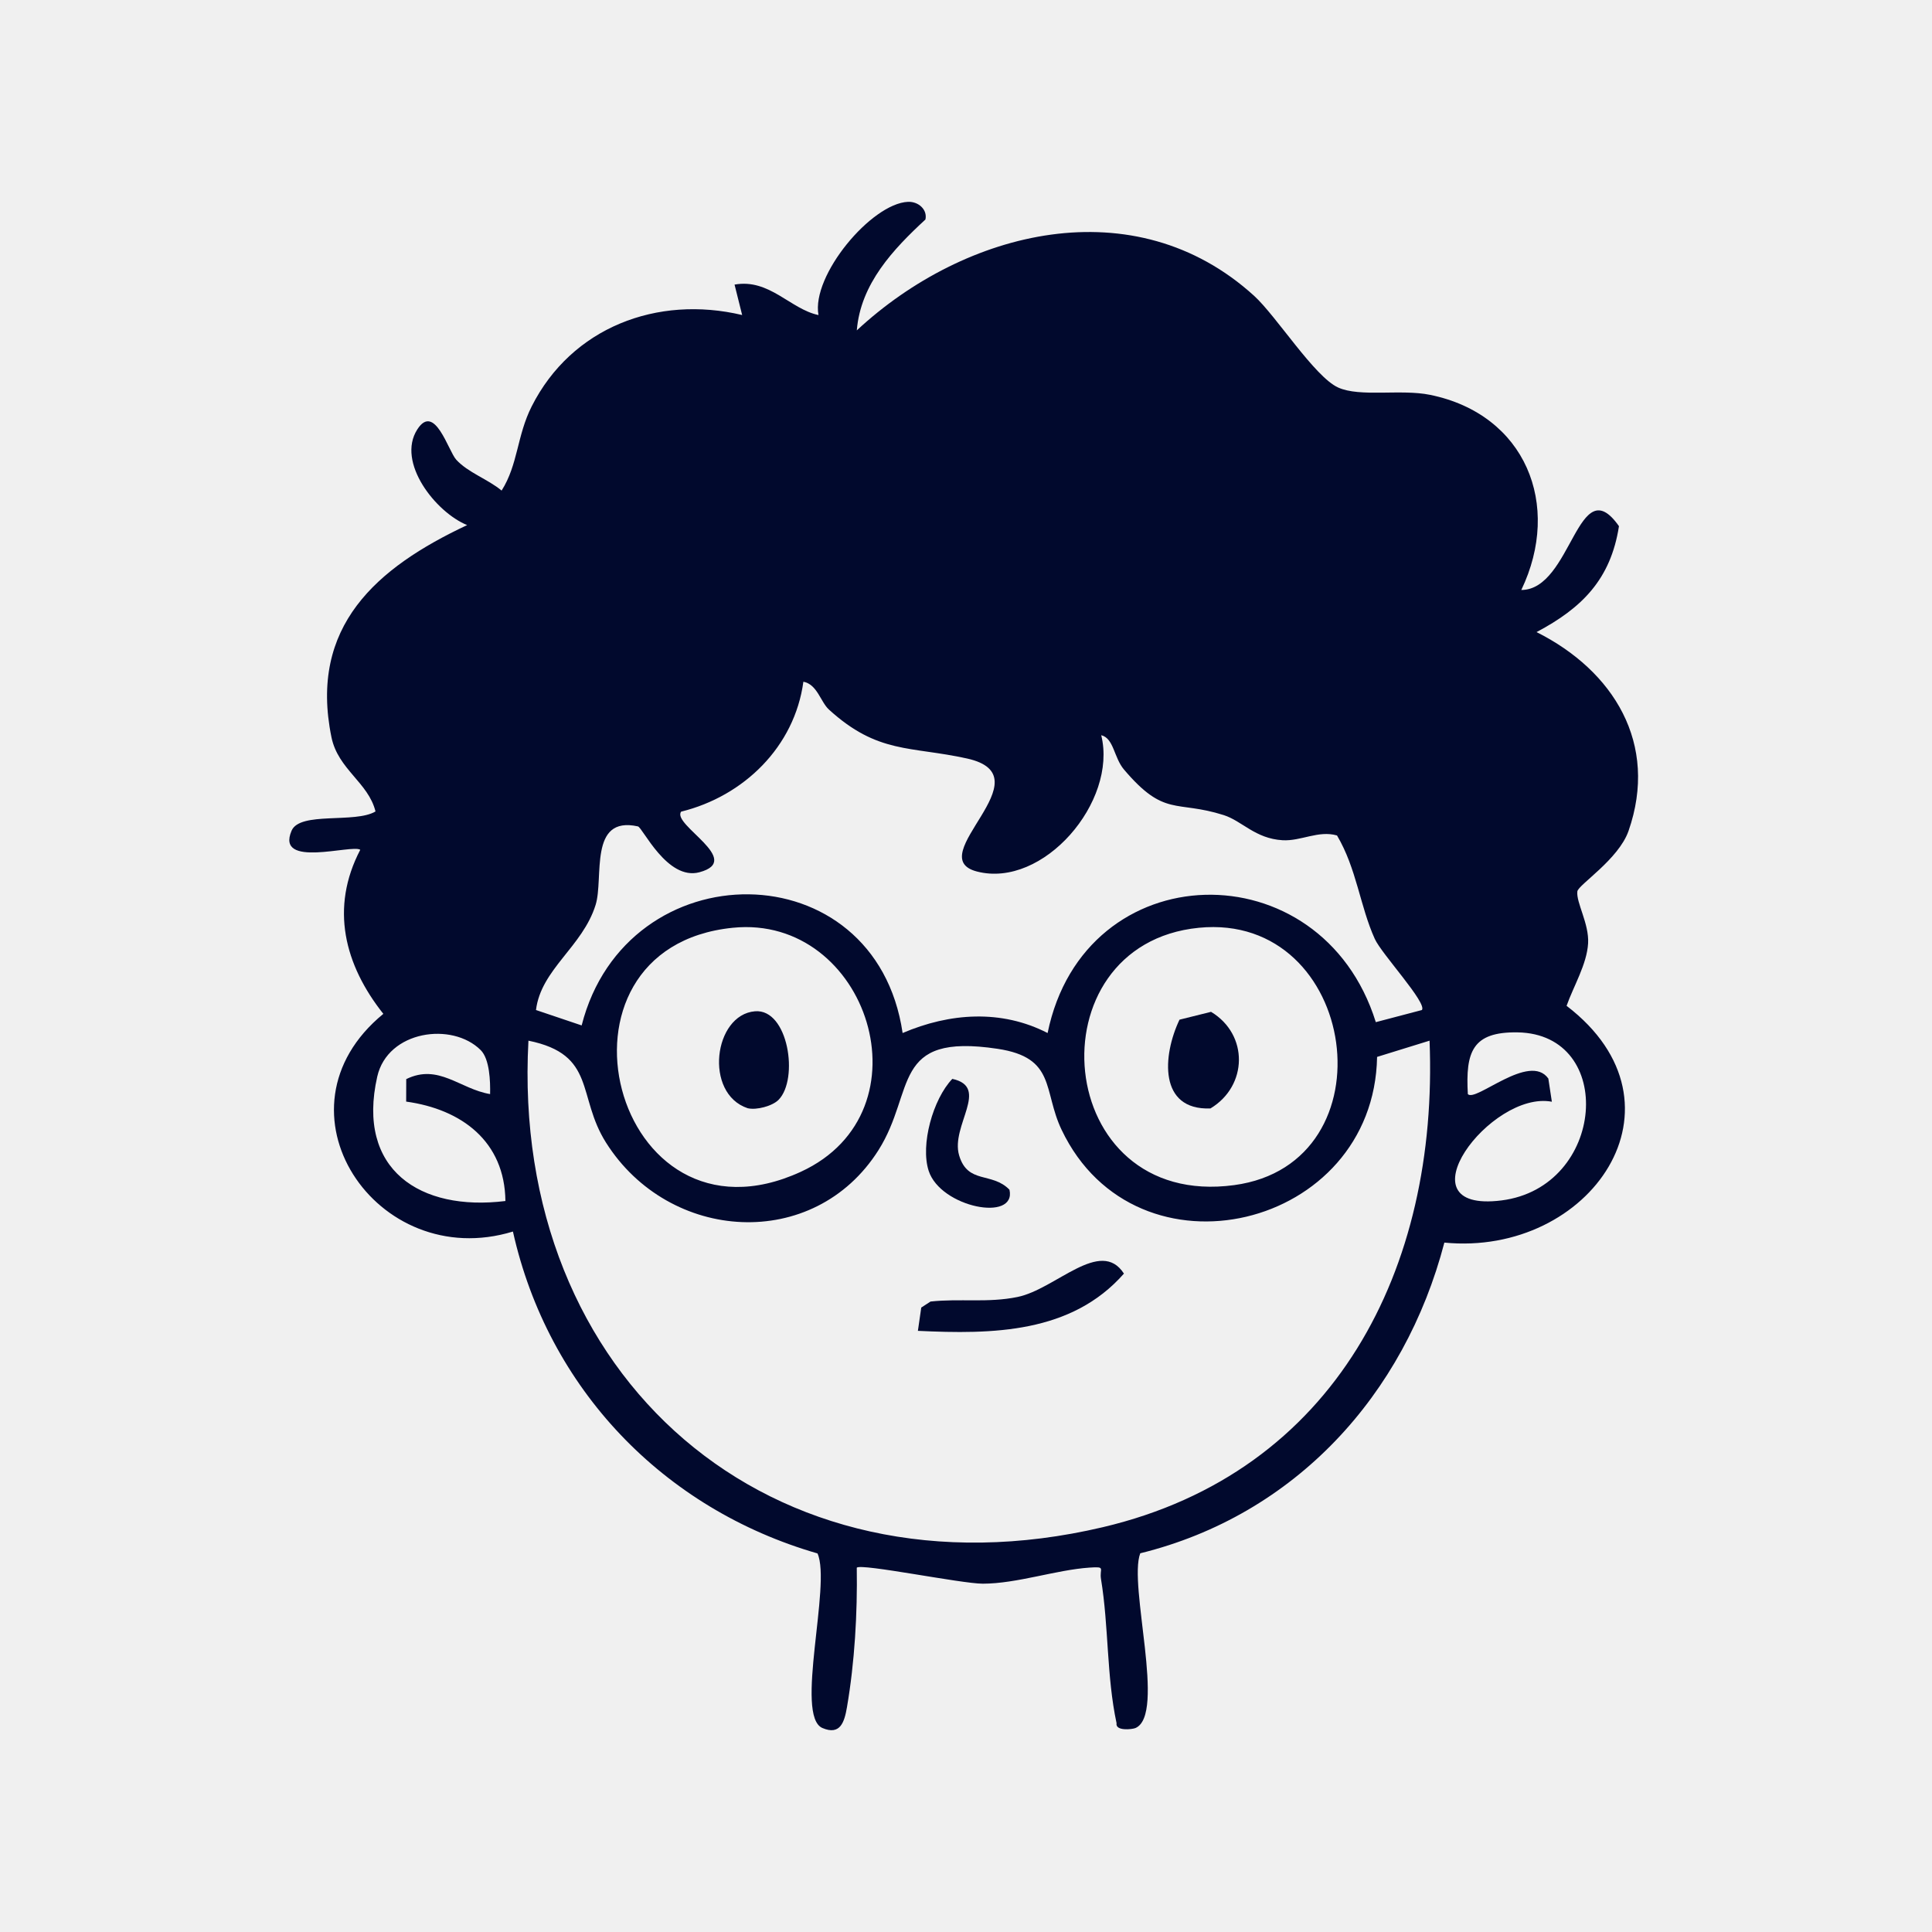
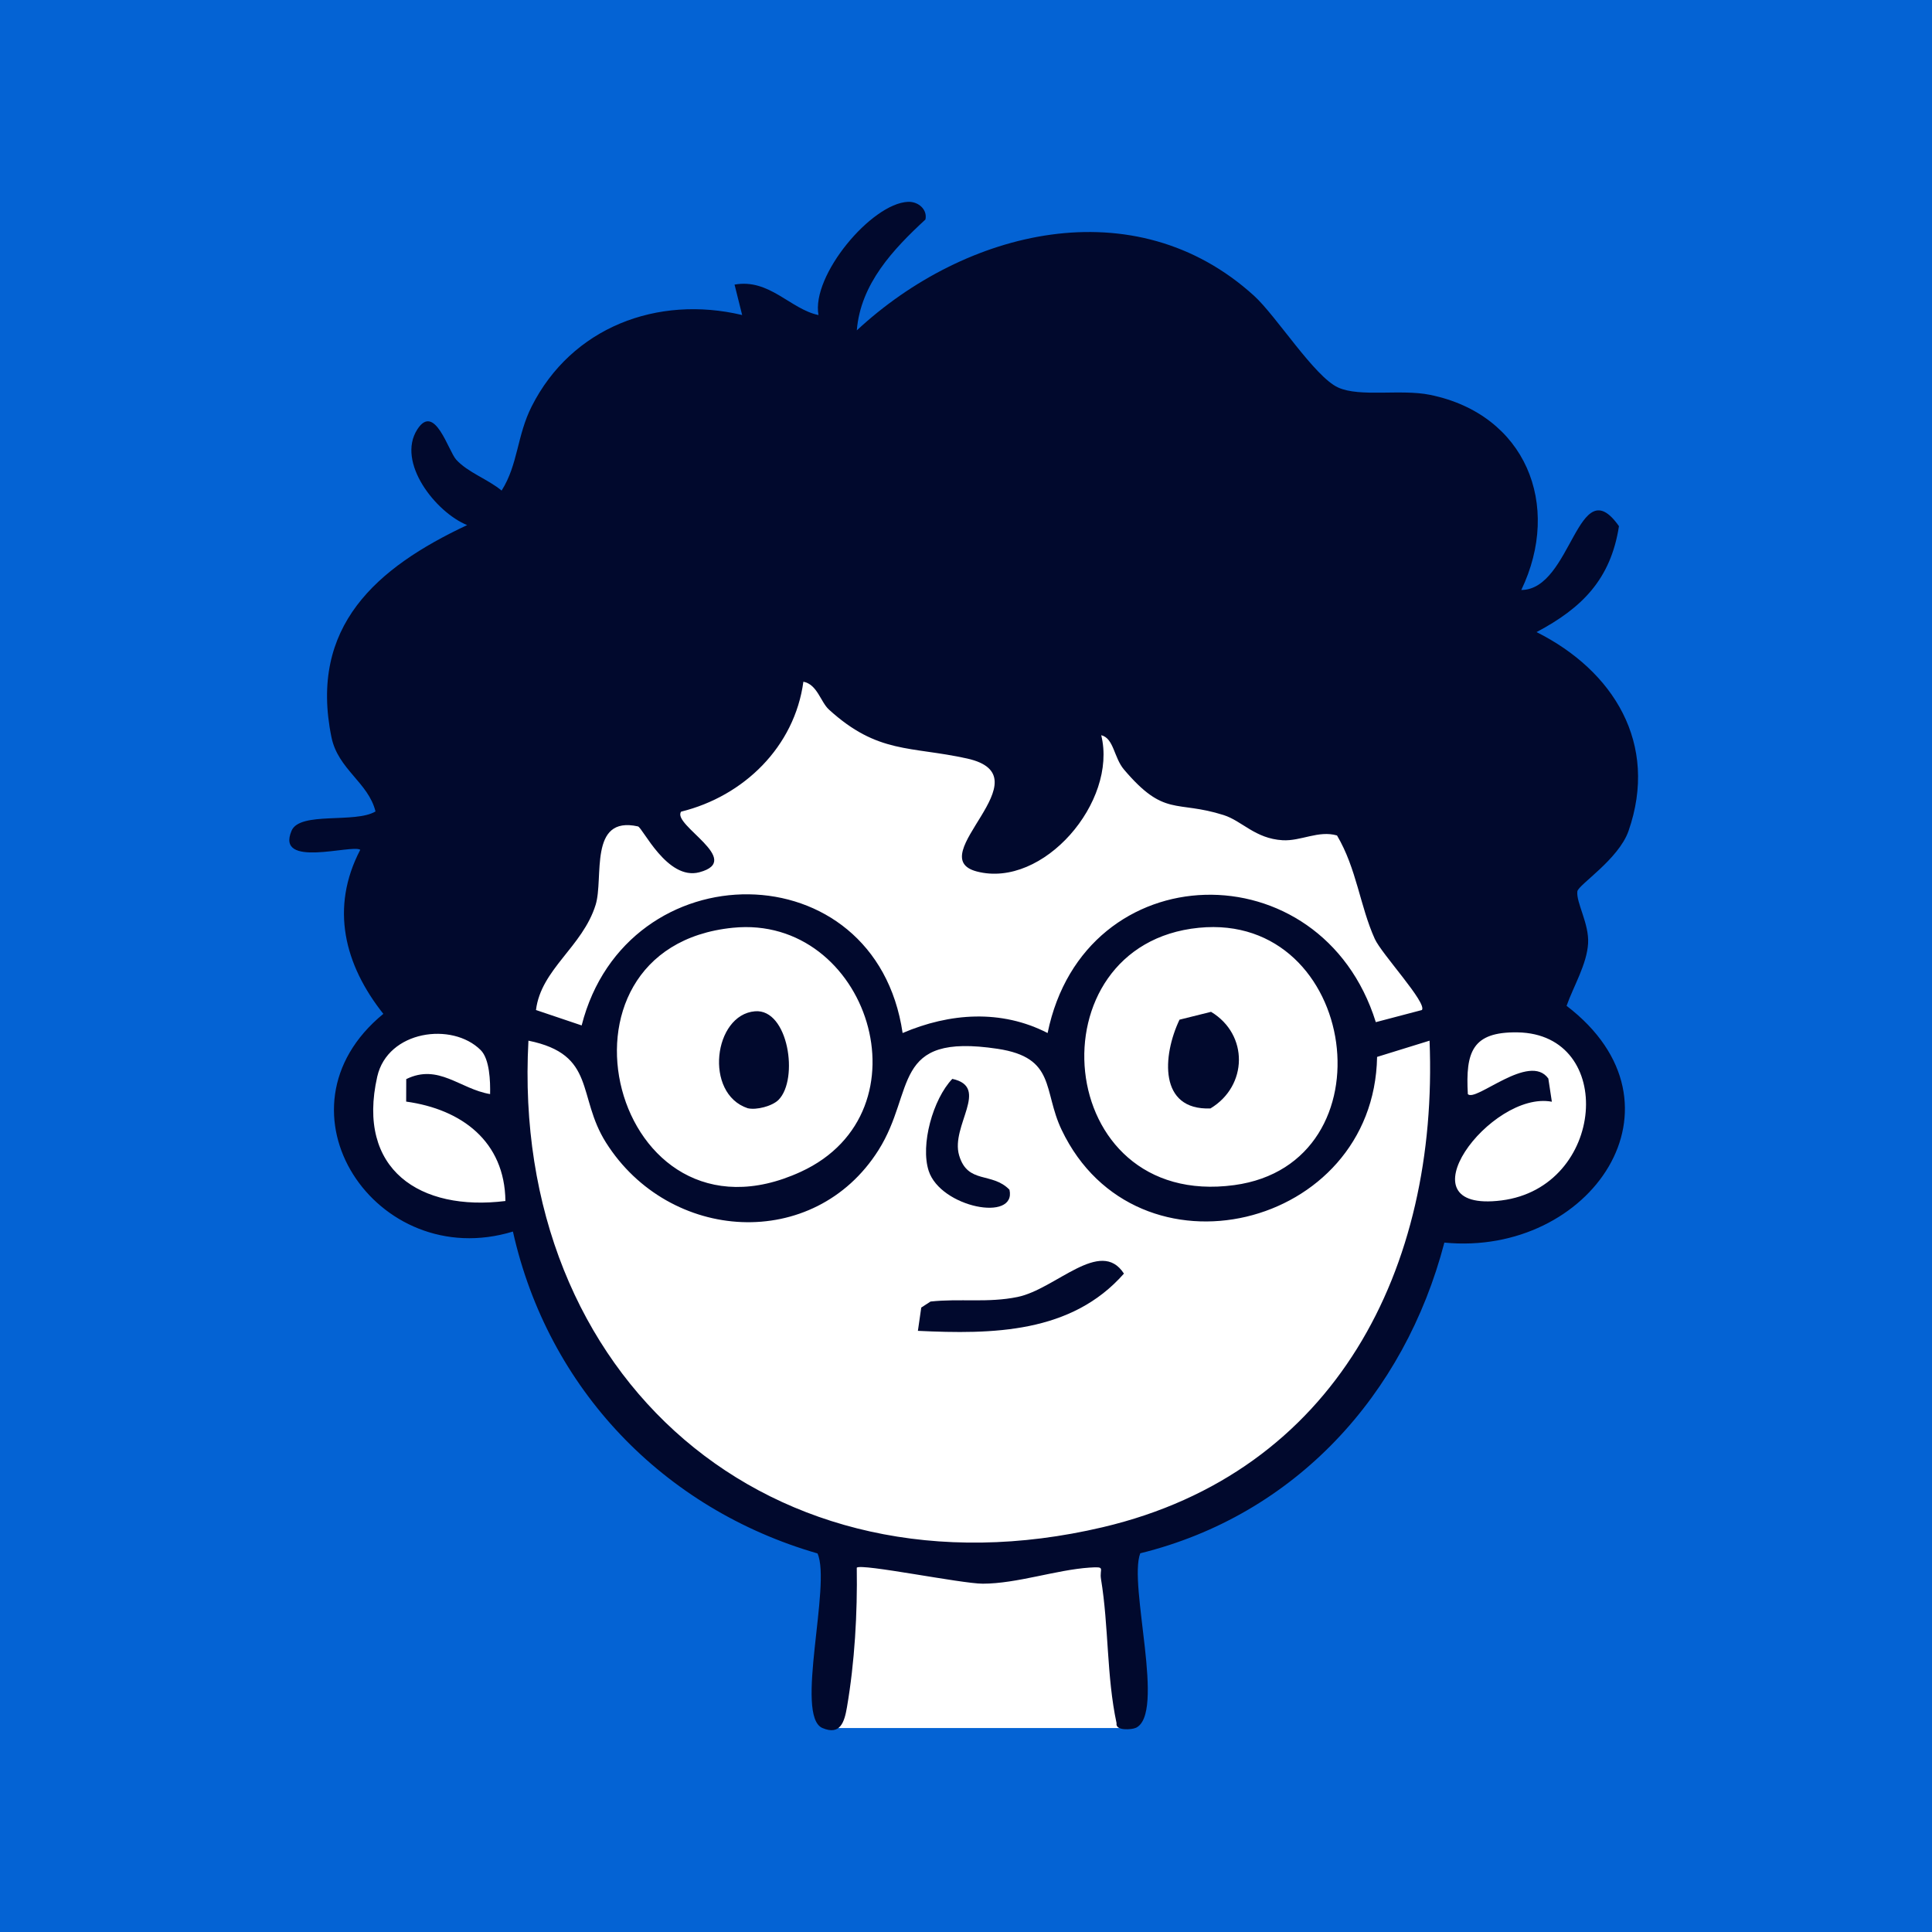
<svg xmlns="http://www.w3.org/2000/svg" id="Layer_1" data-name="Layer 1" viewBox="0 0 1080 1080">
  <defs>
    <style>
      .cls-1 {
+         fill: #0463d4;
+       }
+ 
+       .cls-2 {
+         fill: #fff;
+       }
+ 
+       .cls-3 {
        fill: #01092d;
      }
    </style>
  </defs>
-   <path class="cls-1" d="M478.98,184.67c60.48-56.21,155.23-80.07,222.07-19.31,12.39,11.26,33.77,45.25,46.95,51.25,12.23,5.57,35,.76,51.4,4.11,53.38,10.88,73.85,61.5,51.01,109.09,28.35-.08,31.65-68.28,54.6-35.68-4.61,29.73-20.69,45.77-46.07,59.21,43.01,21.57,68.43,62.34,51.41,111.18-5.54,15.9-28.16,30.15-28.6,33.78-.76,6.18,6.63,18.03,6.01,29.01-.67,11.71-8.18,24.02-12.03,34.95,72.29,55.34,13.19,140.29-68.32,132.36-22.25,85.19-83.47,152.36-170,173.68-6.8,17.63,14.56,90.27-2.68,97.68-1.81.78-11.36,1.84-10.57-2.71-5.64-26.42-4.32-54.02-8.69-80.55-.99-6.03,2.98-7.05-6.31-6.43-18.8,1.26-40.69,8.99-59.79,9-11.94,0-67.91-11.45-70.43-8.95.4,25.52-1.17,52.86-5.48,77.98-1.43,8.33-3.72,15.91-13.72,11.65-15.72-6.7,5.1-80.21-2.75-97.59-86.3-24.93-150.65-92.19-170.26-179.94-76.26,23.33-137.84-68.08-72.44-121.69-21.73-27.39-29.89-59.2-12.9-91.71-4.54-3.24-47.54,10.64-38.39-10.68,4.67-10.89,35.5-3.91,46.91-10.75-3.99-16.19-20.93-23.49-24.62-41.49-12.7-61.98,25.17-94.79,75.85-118.59-17.56-7.14-39.66-35.1-27.86-53.49,9.71-15.14,17.33,12.1,21.76,16.94,6.59,7.21,17.8,10.93,25.36,17.26,9.24-14.58,8.51-30.64,16.83-47.09,22.34-44.19,70.27-62.3,117.64-51.05l-4.25-17.01c19.49-3.5,31.18,13.75,46.92,17.03-4.08-22.14,29.59-62.38,50.02-63.29,5.85-.26,10.98,4.36,9.76,9.87-17.94,16.59-36.24,35.88-38.36,61.98ZM463.37,396.64c-4.67-4.25-6.49-14.05-14.27-15.56-4.93,36.31-33.22,63.98-68.35,72.64-5.33,7.35,35.44,27.15,10.2,33.88-17.99,4.8-31.75-25.07-34.35-25.64-27.75-6.15-18.97,28.83-23.65,43.88-7.3,23.46-30.53,35.92-33.33,58.77l25.53,8.61c25.04-98.35,164.31-98.51,179.42,4.25,26.39-11.28,55.15-13.32,81.05,0,20.55-100.56,153.04-103.46,183.47-6.08l25.77-6.78c3.03-3.95-22.54-31.33-26.35-39.77-8.29-18.35-10.1-39.19-21.11-57.81-10.41-3-20.17,3.27-30.45,2.66-15.31-.9-22.64-10.8-32.93-14.06-26.85-8.5-32.9,1.38-55.69-25.43-5.73-6.75-5.63-17.46-12.74-19.22,9.23,37.2-32.45,85.85-69.52,76.19-31.48-8.2,39.58-53.19-5.48-63.16-31.76-7.02-49.85-2.43-77.23-27.37ZM409.73,518.62c-110.88,11.11-67.24,184.75,37.91,136.43,73.36-33.71,37.42-143.98-37.91-136.43ZM670.18,518.63c-93.91,9.27-82.23,157.61,19.73,143.86,89.07-12.02,69.5-152.66-19.73-143.86ZM268.71,587.01c-15.92-15.91-51.99-10.95-57.83,14.84-11.78,52.04,24.02,75.43,71.65,69.52-.38-33.32-24.47-51.29-55.48-55.57l.04-12.57c18.07-8.85,29.97,5.54,46.88,8.37.15-7.06-.21-19.54-5.26-24.59ZM867.49,615.87c-34.09-6.48-85.88,62.45-28.17,55.18,58.21-7.34,64.37-93.11,8.96-93.95-25.28-.38-29.07,10.91-27.75,34.51,4.32,4.73,34.47-23.51,45-8.69l1.97,12.96ZM769.8,590.82c-1.72,96.3-134.55,128.33-176.34,40.78-10.52-22.04-3.02-40.37-35.8-45.31-59.96-9.03-45.63,23.5-66.6,56.67-35.99,56.92-117,51.68-152.32-4.27-16.36-25.91-5.19-49.19-43.34-56.95-10.2,188.13,135.34,315.71,321.04,271.98,130.32-30.69,187.78-144.83,182.69-271.98l-29.31,9.07Z" />
-   <path class="cls-1" d="M513.11,743.96l1.88-13.03,5.18-3.36c16.55-1.81,32.01.87,48.67-2.56,21.31-4.38,46.34-33.35,59.45-13.06-29.42,33.47-73.59,33.98-115.18,32Z" />
-   <path class="cls-1" d="M532.36,603.1c21.3,4.61-1.11,26.19,3.8,42.77,4.82,16.28,18.33,9.07,28.14,19.19,4.05,18.23-38.49,9.95-45.16-10.54-4.73-14.54,2.37-40.1,13.21-51.42Z" />
-   <path class="cls-1" d="M435.21,614.82c-3.43,3.48-12.37,5.87-17.26,4.68-24.56-8.21-19.02-52.31,4.11-54.19,18.62-1.51,24.6,37.9,13.15,49.51Z" />
-   <path class="cls-1" d="M659.34,570.01l17.64-4.39c21.06,12.67,20.6,41.43-.34,54.01-29.05,1.1-26.81-29.61-17.29-49.62Z" />
+   <rect class="cls-1" x="-19.64" y="-29.71" width="1114.56" height="1139.67" />
+   <g>
+     <polygon class="cls-2" points="799.42 675.14 829.16 682.28 878.12 663.38 895.4 624.34 886.6 590.81 859.4 565.61 807.56 577.09 783.08 518.25 747.71 451.88 708.2 451.88 652.95 434.6 606.12 394.28 597.32 446.12 564.58 473.48 547.37 472.04 570.7 438.92 547.15 405.8 487.76 394.28 441.03 368.36 428.84 395.72 401.93 423.44 368.36 449 328.04 454.76 320.84 502.28 282.53 565.27 254.6 565.61 221.48 577.09 201.32 603.1 201.32 633.32 218.6 663.52 237.32 675.14 261.8 682.28 294.88 675.14 309.32 724.72 358.28 797.48 416.31 840.68 476.36 862.34 532.52 876.68 628.3 862.34 692.55 832.04 747.71 788.84 788.84 722.04 799.42 675.14" />
+     <polygon class="cls-2" points="634.74 965.97 628.3 903.68 623.96 863.72 554.84 876.68 468.44 863.72 468.44 965.97 634.74 965.97" />
+     <path class="cls-3" d="M478.98,184.67c60.48-56.21,155.23-80.07,222.07-19.31,12.39,11.26,33.77,45.25,46.95,51.25,12.23,5.57,35,.76,51.4,4.11,53.38,10.88,73.85,61.5,51.01,109.09,28.35-.08,31.65-68.28,54.6-35.68-4.61,29.73-20.69,45.77-46.07,59.21,43.01,21.57,68.43,62.34,51.41,111.18-5.54,15.9-28.16,30.15-28.6,33.78-.76,6.18,6.63,18.03,6.01,29.01-.67,11.71-8.18,24.02-12.03,34.95,72.29,55.34,13.19,140.29-68.32,132.36-22.25,85.19-83.47,152.36-170,173.68-6.8,17.63,14.56,90.27-2.68,97.68-1.81.78-11.36,1.84-10.57-2.71-5.64-26.42-4.32-54.02-8.69-80.55-.99-6.03,2.98-7.05-6.31-6.43-18.8,1.26-40.69,8.99-59.79,9-11.94,0-67.91-11.45-70.43-8.95.4,25.52-1.17,52.86-5.48,77.98-1.43,8.33-3.72,15.91-13.72,11.65-15.72-6.7,5.1-80.21-2.75-97.59-86.3-24.93-150.65-92.19-170.26-179.94-76.26,23.33-137.84-68.08-72.44-121.69-21.73-27.39-29.89-59.2-12.9-91.71-4.54-3.24-47.54,10.64-38.39-10.68,4.67-10.89,35.5-3.91,46.91-10.75-3.99-16.19-20.93-23.49-24.62-41.49-12.7-61.98,25.17-94.79,75.85-118.59-17.56-7.14-39.66-35.1-27.86-53.49,9.71-15.14,17.33,12.1,21.76,16.94,6.59,7.21,17.8,10.93,25.36,17.26,9.24-14.58,8.51-30.64,16.83-47.09,22.34-44.19,70.27-62.3,117.64-51.05l-4.25-17.01c19.49-3.5,31.18,13.75,46.92,17.03-4.08-22.14,29.59-62.38,50.02-63.29,5.85-.26,10.98,4.36,9.76,9.87-17.94,16.59-36.24,35.88-38.36,61.98ZM463.37,396.64c-4.67-4.25-6.49-14.05-14.27-15.56-4.93,36.31-33.22,63.98-68.35,72.64-5.33,7.35,35.44,27.15,10.2,33.88-17.99,4.8-31.75-25.07-34.35-25.64-27.75-6.15-18.97,28.83-23.65,43.88-7.3,23.46-30.53,35.92-33.33,58.77l25.53,8.61c25.04-98.35,164.31-98.51,179.42,4.25,26.39-11.28,55.15-13.32,81.05,0,20.55-100.56,153.04-103.46,183.47-6.08l25.77-6.78c3.03-3.95-22.54-31.33-26.35-39.77-8.29-18.35-10.1-39.19-21.11-57.81-10.41-3-20.17,3.27-30.45,2.66-15.31-.9-22.64-10.8-32.93-14.06-26.85-8.5-32.9,1.38-55.69-25.43-5.73-6.75-5.63-17.46-12.74-19.22,9.23,37.2-32.45,85.85-69.52,76.19-31.48-8.2,39.58-53.19-5.48-63.16-31.76-7.02-49.85-2.43-77.23-27.37ZM409.73,518.62c-110.88,11.11-67.24,184.75,37.91,136.43,73.36-33.71,37.42-143.98-37.91-136.43ZM670.18,518.63c-93.91,9.27-82.23,157.61,19.73,143.86,89.07-12.02,69.5-152.66-19.73-143.86ZM268.71,587.01c-15.92-15.91-51.99-10.95-57.83,14.84-11.78,52.04,24.02,75.43,71.65,69.52-.38-33.32-24.47-51.29-55.48-55.57l.04-12.57c18.07-8.85,29.97,5.54,46.88,8.37.15-7.06-.21-19.54-5.26-24.59ZM867.49,615.87c-34.09-6.48-85.88,62.45-28.17,55.18,58.21-7.34,64.37-93.11,8.96-93.95-25.28-.38-29.07,10.91-27.75,34.51,4.32,4.73,34.47-23.51,45-8.69l1.97,12.96ZM769.8,590.82c-1.72,96.3-134.55,128.33-176.34,40.78-10.52-22.04-3.02-40.37-35.8-45.31-59.96-9.03-45.63,23.5-66.6,56.67-35.99,56.92-117,51.68-152.32-4.27-16.36-25.91-5.19-49.19-43.34-56.95-10.2,188.13,135.34,315.71,321.04,271.98,130.32-30.69,187.78-144.83,182.69-271.98l-29.31,9.07Z" />
+     <path class="cls-3" d="M513.11,743.96l1.88-13.03,5.18-3.36c16.55-1.81,32.01.87,48.67-2.56,21.31-4.38,46.34-33.35,59.45-13.06-29.42,33.47-73.59,33.98-115.18,32Z" />
+     <path class="cls-3" d="M532.36,603.1c21.3,4.61-1.11,26.19,3.8,42.77,4.82,16.28,18.33,9.07,28.14,19.19,4.05,18.23-38.49,9.95-45.16-10.54-4.73-14.54,2.37-40.1,13.21-51.42Z" />
+     <path class="cls-3" d="M435.21,614.82c-3.43,3.48-12.37,5.87-17.26,4.68-24.56-8.21-19.02-52.31,4.11-54.19,18.62-1.51,24.6,37.9,13.15,49.51Z" />
+     <path class="cls-3" d="M659.34,570.01l17.64-4.39c21.06,12.67,20.6,41.43-.34,54.01-29.05,1.1-26.81-29.61-17.29-49.62Z" />
+   </g>
</svg>
